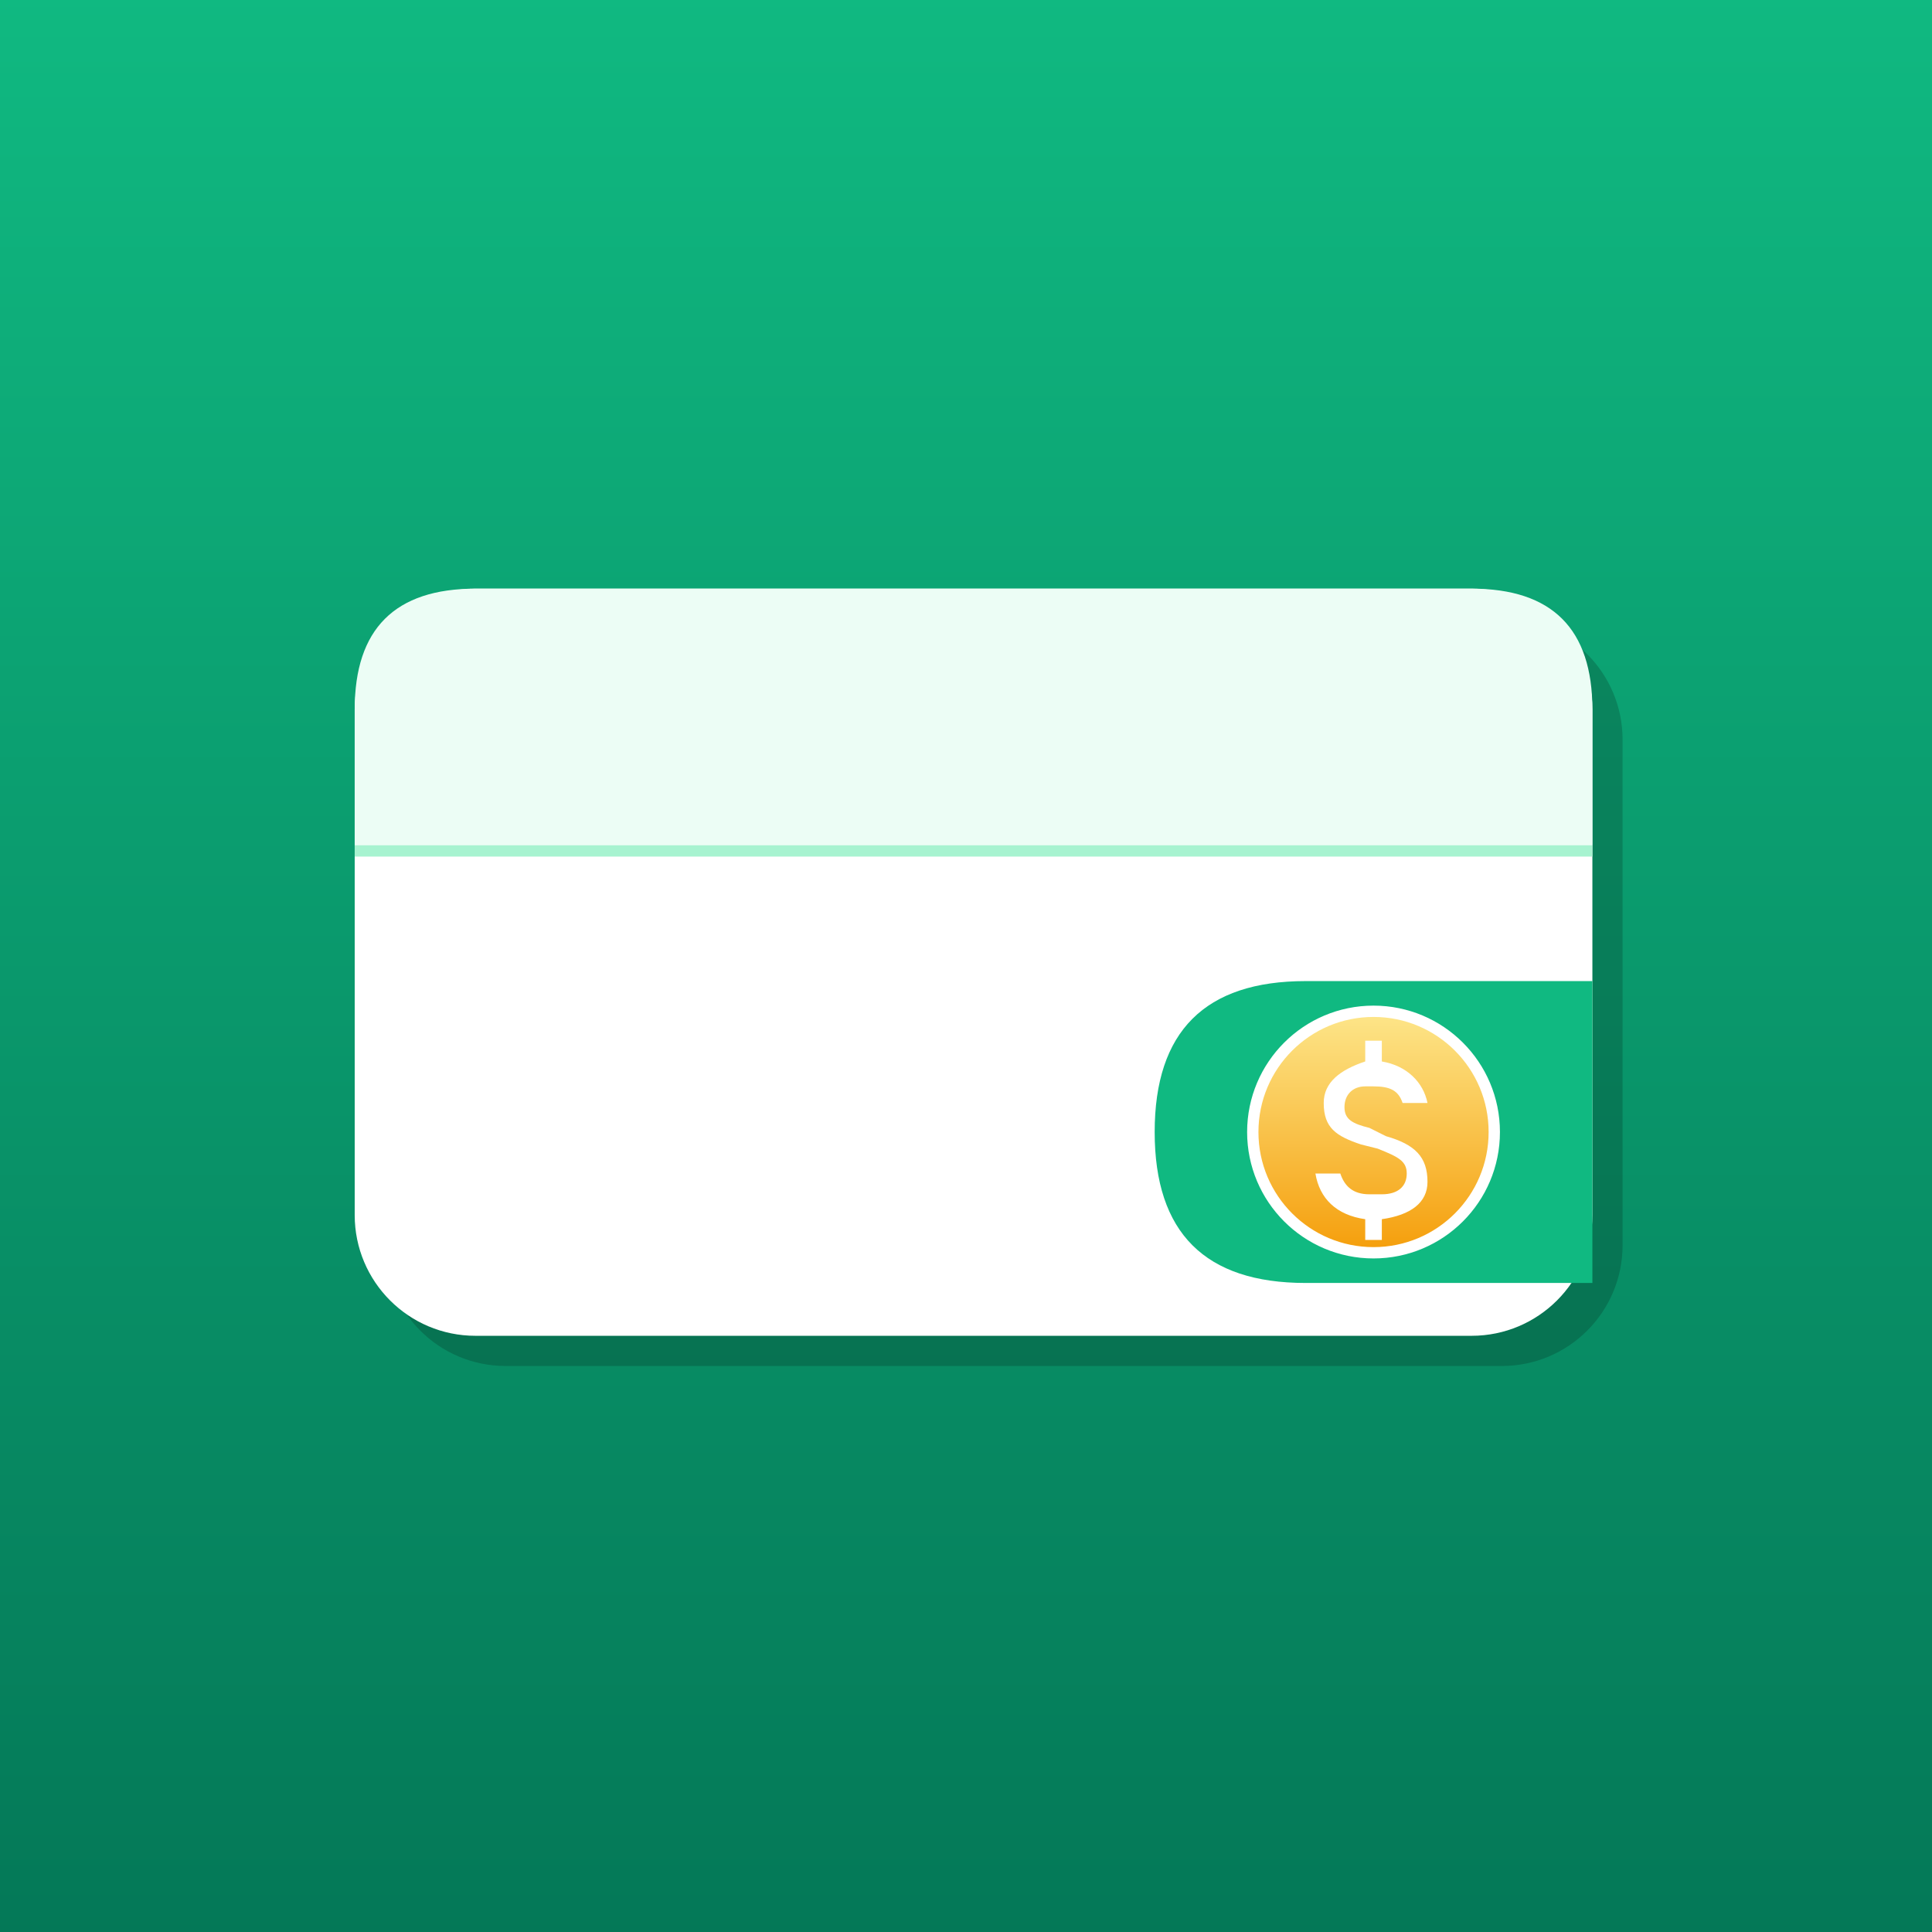
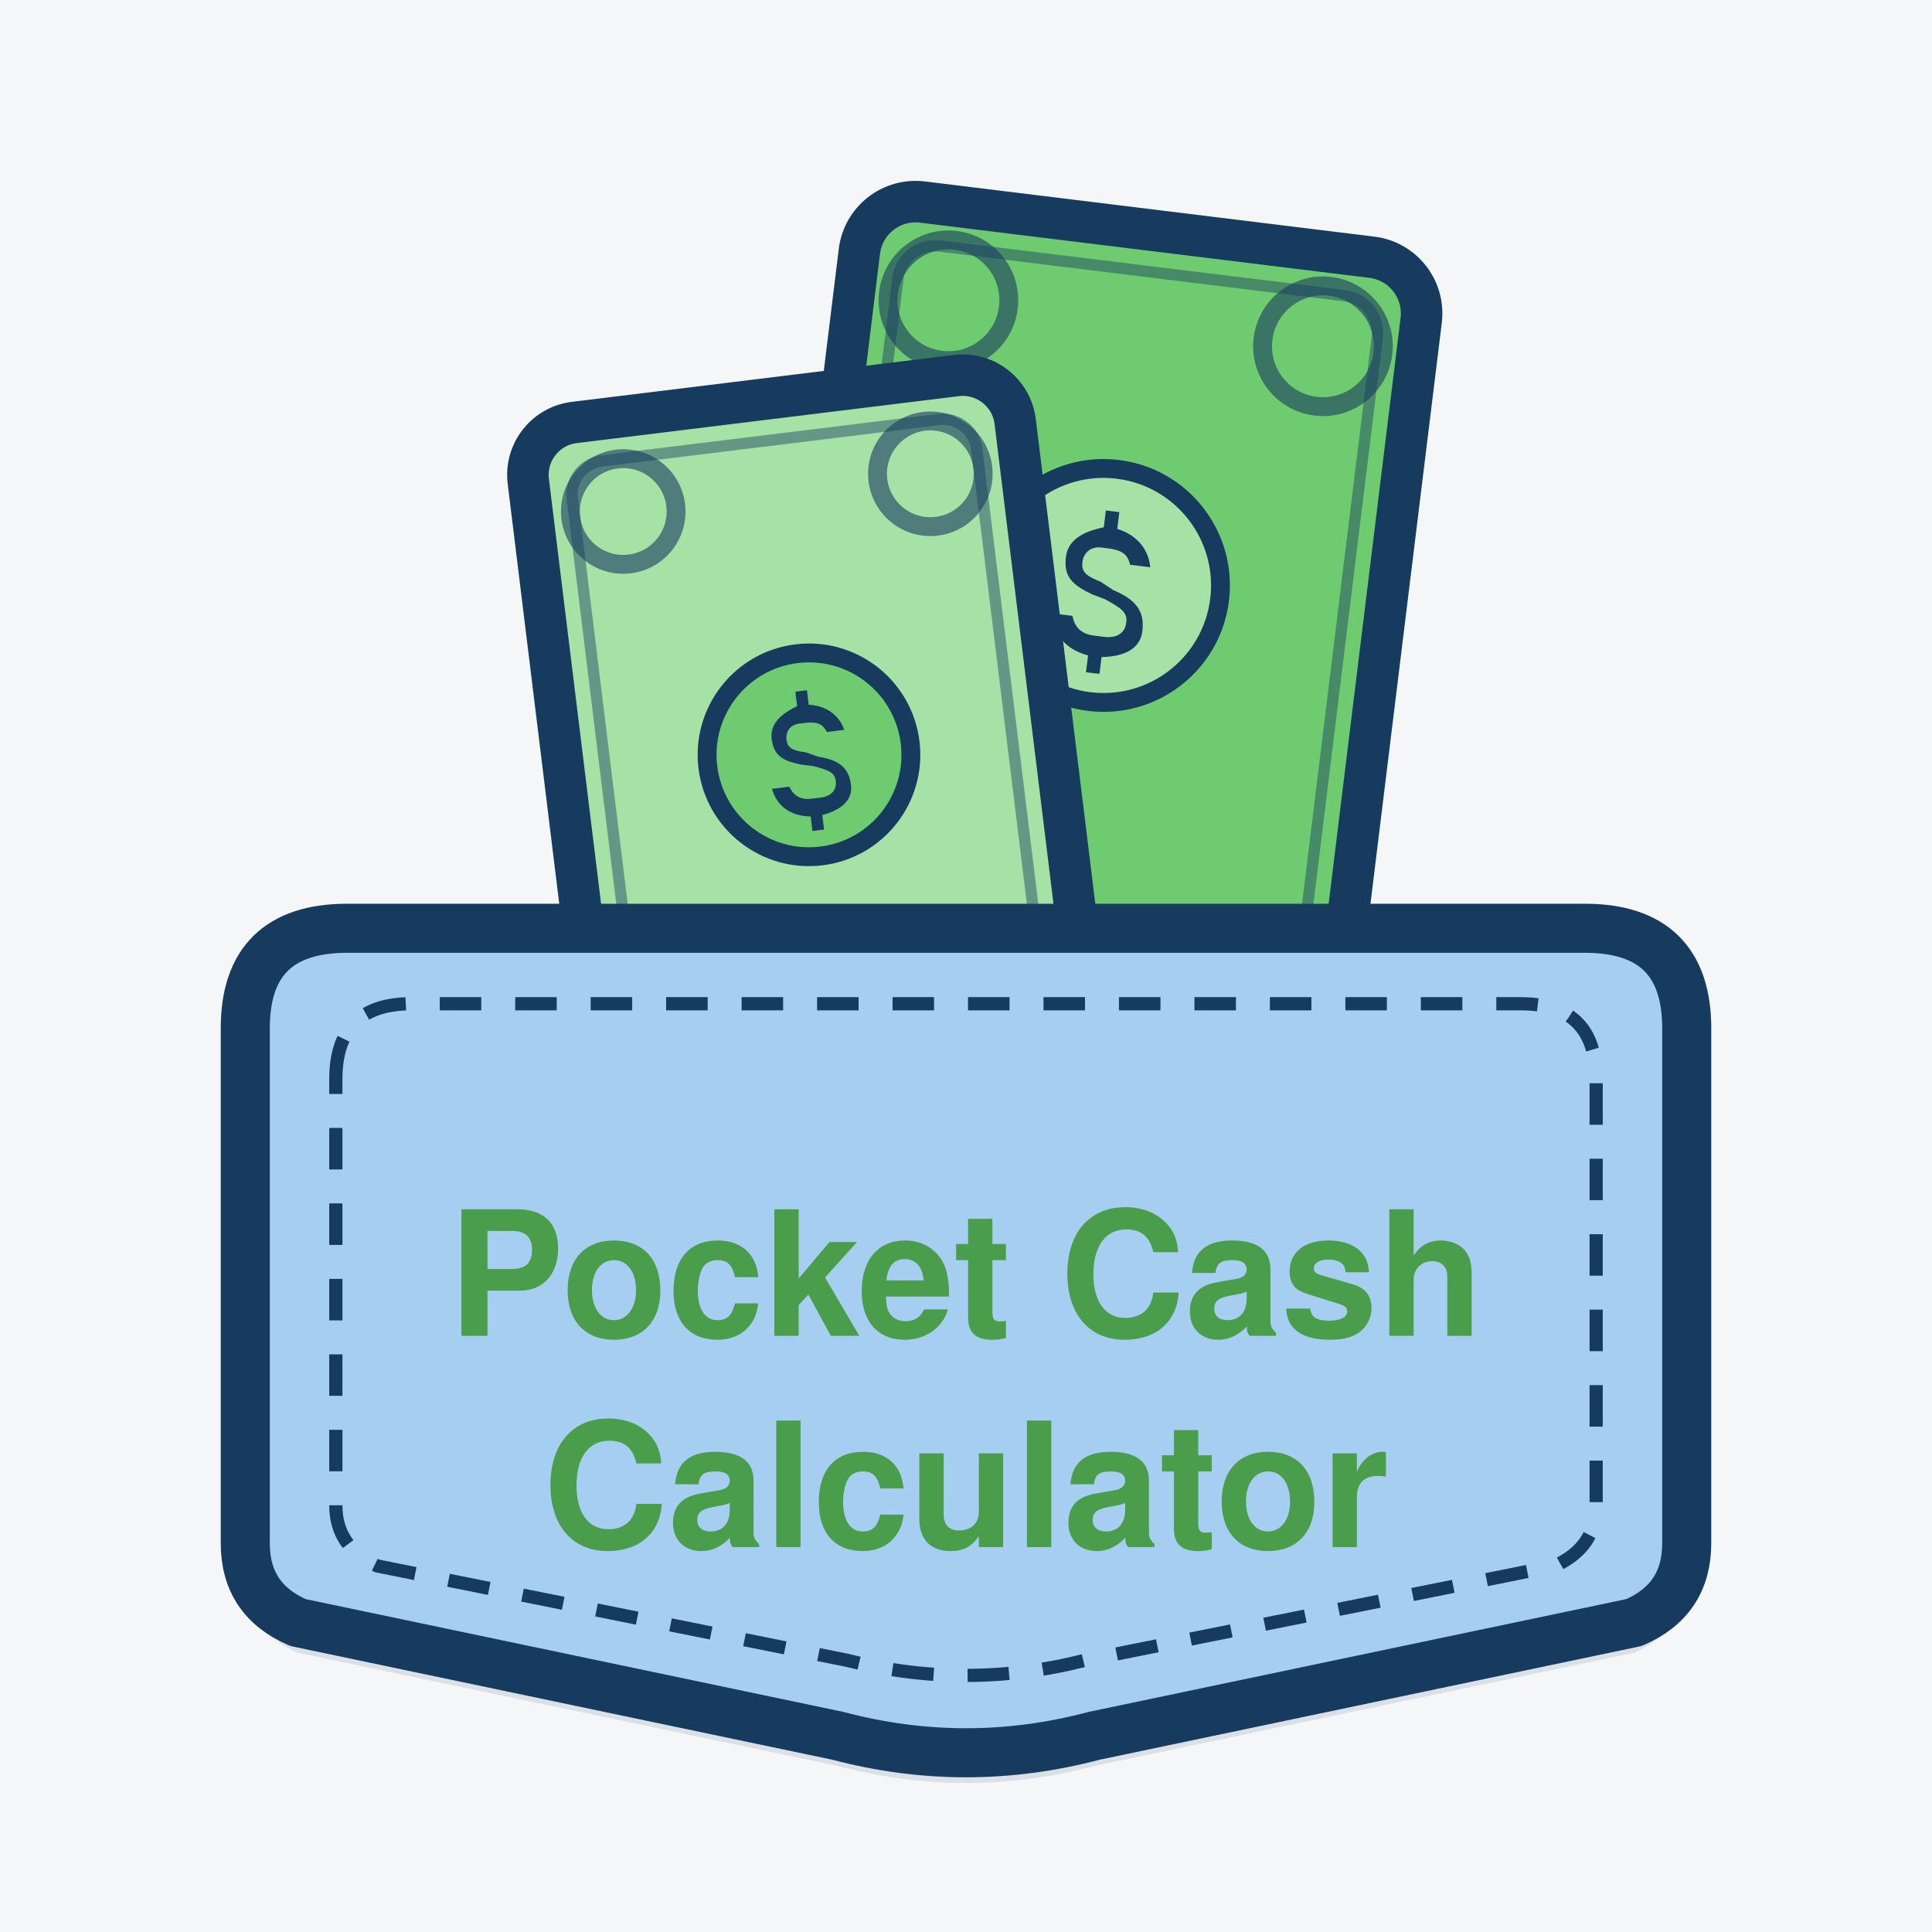
<svg xmlns="http://www.w3.org/2000/svg" width="1024" height="1024" viewBox="0 0 1024 1024">
-   <defs>
-     <linearGradient id="bg" x1="0" y1="0" x2="0" y2="1">
-       <stop offset="0" stop-color="#10b981" />
-       <stop offset="1" stop-color="#047857" />
-     </linearGradient>
-     <linearGradient id="coin" x1="0" y1="0" x2="0" y2="1">
-       <stop offset="0" stop-color="#fde68a" />
-       <stop offset="1" stop-color="#f59e0b" />
-     </linearGradient>
-   </defs>
-   <rect width="1024" height="1024" fill="url(#bg)" />
-   <g transform="translate(512 512)">
-     <rect x="-308" y="-184" width="656" height="396" rx="64" fill="#000000" opacity="0.18" />
-     <rect x="-324" y="-200" width="656" height="396" rx="64" fill="#ffffff" />
-     <path d="M -324 -136 Q -324 -200 -260 -200 H 268 Q 332 -200 332 -136 V -64 H -324 Z" fill="#ecfdf5" />
-     <rect x="-324" y="-64" width="656" height="6" fill="#a7f3d0" />
-     <path d="M 332 8 H 180 Q 100 8 100 88 Q 100 168 180 168 H 332 Z" fill="#10b981" />
-     <circle cx="216" cy="88" r="64" fill="url(#coin)" stroke="#ffffff" stroke-width="6" />
-     <g fill="#ffffff" transform="translate(216 88) scale(2.2)">
+   <rect width="1024" height="1024" fill="#F4F6F8" />
+   <g transform="translate(580 350) rotate(7)">
+     <rect x="-150" y="-230" width="300" height="460" rx="30" fill="#6FCB6F" stroke="#173B5F" stroke-width="22" stroke-linejoin="round" />
+     <rect x="-128" y="-208" width="256" height="416" rx="20" fill="none" stroke="#173B5F" stroke-width="6" opacity="0.45" />
+     <circle cx="-100" cy="-180" r="32" fill="none" stroke="#173B5F" stroke-width="10" opacity="0.6" />
+     <circle cx="100" cy="-180" r="32" fill="none" stroke="#173B5F" stroke-width="10" opacity="0.6" />
+     <circle cx="0" cy="-40" r="62" fill="#A6E1A6" stroke="#173B5F" stroke-width="10" />
+     <g transform="translate(0 -40) scale(1.8)" fill="#173B5F">
      <path d="M-2,-22 L2,-22 L2,-17 C8,-16 12,-12 13,-7 L7,-7 C6,-10 4,-11 0,-11 L-2,-11 C-5,-11 -7,-9 -7,-6 C-7,-3 -5,-2 -1,-1 L3,1 C10,3 13,6 13,12 C13,17 9,20 2,21 L2,26 L-2,26 L-2,21 C-9,20 -13,16 -14,10 L-8,10 C-7,13 -5,15 -1,15 L2,15 C6,15 8,13 8,10 C8,7 6,6 1,4 L-3,3 C-9,1 -12,-1 -12,-7 C-12,-12 -8,-15 -2,-17 Z" />
    </g>
  </g>
+   <g transform="translate(430 410) rotate(-7)">
+     <rect x="-130" y="-200" width="260" height="400" rx="28" fill="#A6E1A6" stroke="#173B5F" stroke-width="22" stroke-linejoin="round" />
+     <rect x="-108" y="-178" width="216" height="356" rx="18" fill="none" stroke="#173B5F" stroke-width="6" opacity="0.45" />
+     <circle cx="-82" cy="-150" r="28" fill="none" stroke="#173B5F" stroke-width="10" opacity="0.6" />
+     <circle cx="82" cy="-150" r="28" fill="none" stroke="#173B5F" stroke-width="10" opacity="0.6" />
+     <circle cx="0" cy="-10" r="54" fill="#6FCB6F" stroke="#173B5F" stroke-width="10" />
+     <g transform="translate(0 -10) scale(1.55)" fill="#173B5F">
+       <path d="M-2,-22 L2,-22 L2,-17 C8,-16 12,-12 13,-7 L7,-7 C6,-10 4,-11 0,-11 L-2,-11 C-5,-11 -7,-9 -7,-6 C-7,-3 -5,-2 -1,-1 L3,1 C10,3 13,6 13,12 C13,17 9,20 2,21 L2,26 L-2,26 L-2,21 C-9,20 -13,16 -14,10 L-8,10 C-7,13 -5,15 -1,15 L2,15 C6,15 8,13 8,10 C8,7 6,6 1,4 L-3,3 C-9,1 -12,-1 -12,-7 C-12,-12 -8,-15 -2,-17 Z" />
+     </g>
+   </g>
+   <g>
+     <path d="M 130 545 Q 130 492 184 492 L 840 492 Q 894 492 894 545 L 894 818 Q 894 848 866 860 L 580 920 Q 512 938 444 920 L 158 860 Q 130 848 130 818 Z" fill="#173B5F" opacity="0.12" transform="translate(0 16)" />
+     <path d="M 130 545 Q 130 492 184 492 L 840 492 Q 894 492 894 545 L 894 818 Q 894 848 866 860 L 580 920 Q 512 938 444 920 L 158 860 Q 130 848 130 818 Z" fill="#A6CEF0" stroke="#173B5F" stroke-width="26" stroke-linejoin="round" />
+     <path d="M 178 572 Q 178 532 218 532 L 806 532 Q 846 532 846 572 L 846 798 Q 846 820 824 830 L 575 880 Q 512 896 449 880 L 200 830 Q 178 820 178 798 Z" fill="none" stroke="#173B5F" stroke-width="7" stroke-dasharray="22,18" stroke-linejoin="round" />
+     <g font-family="Helvetica, Arial, sans-serif" font-weight="900" fill="#4A9D4A" text-anchor="middle">
+       <text x="512" y="708" font-size="92">Pocket Cash</text>
+       <text x="512" y="820" font-size="92">Calculator</text>
+     </g>
+   </g>
</svg>
